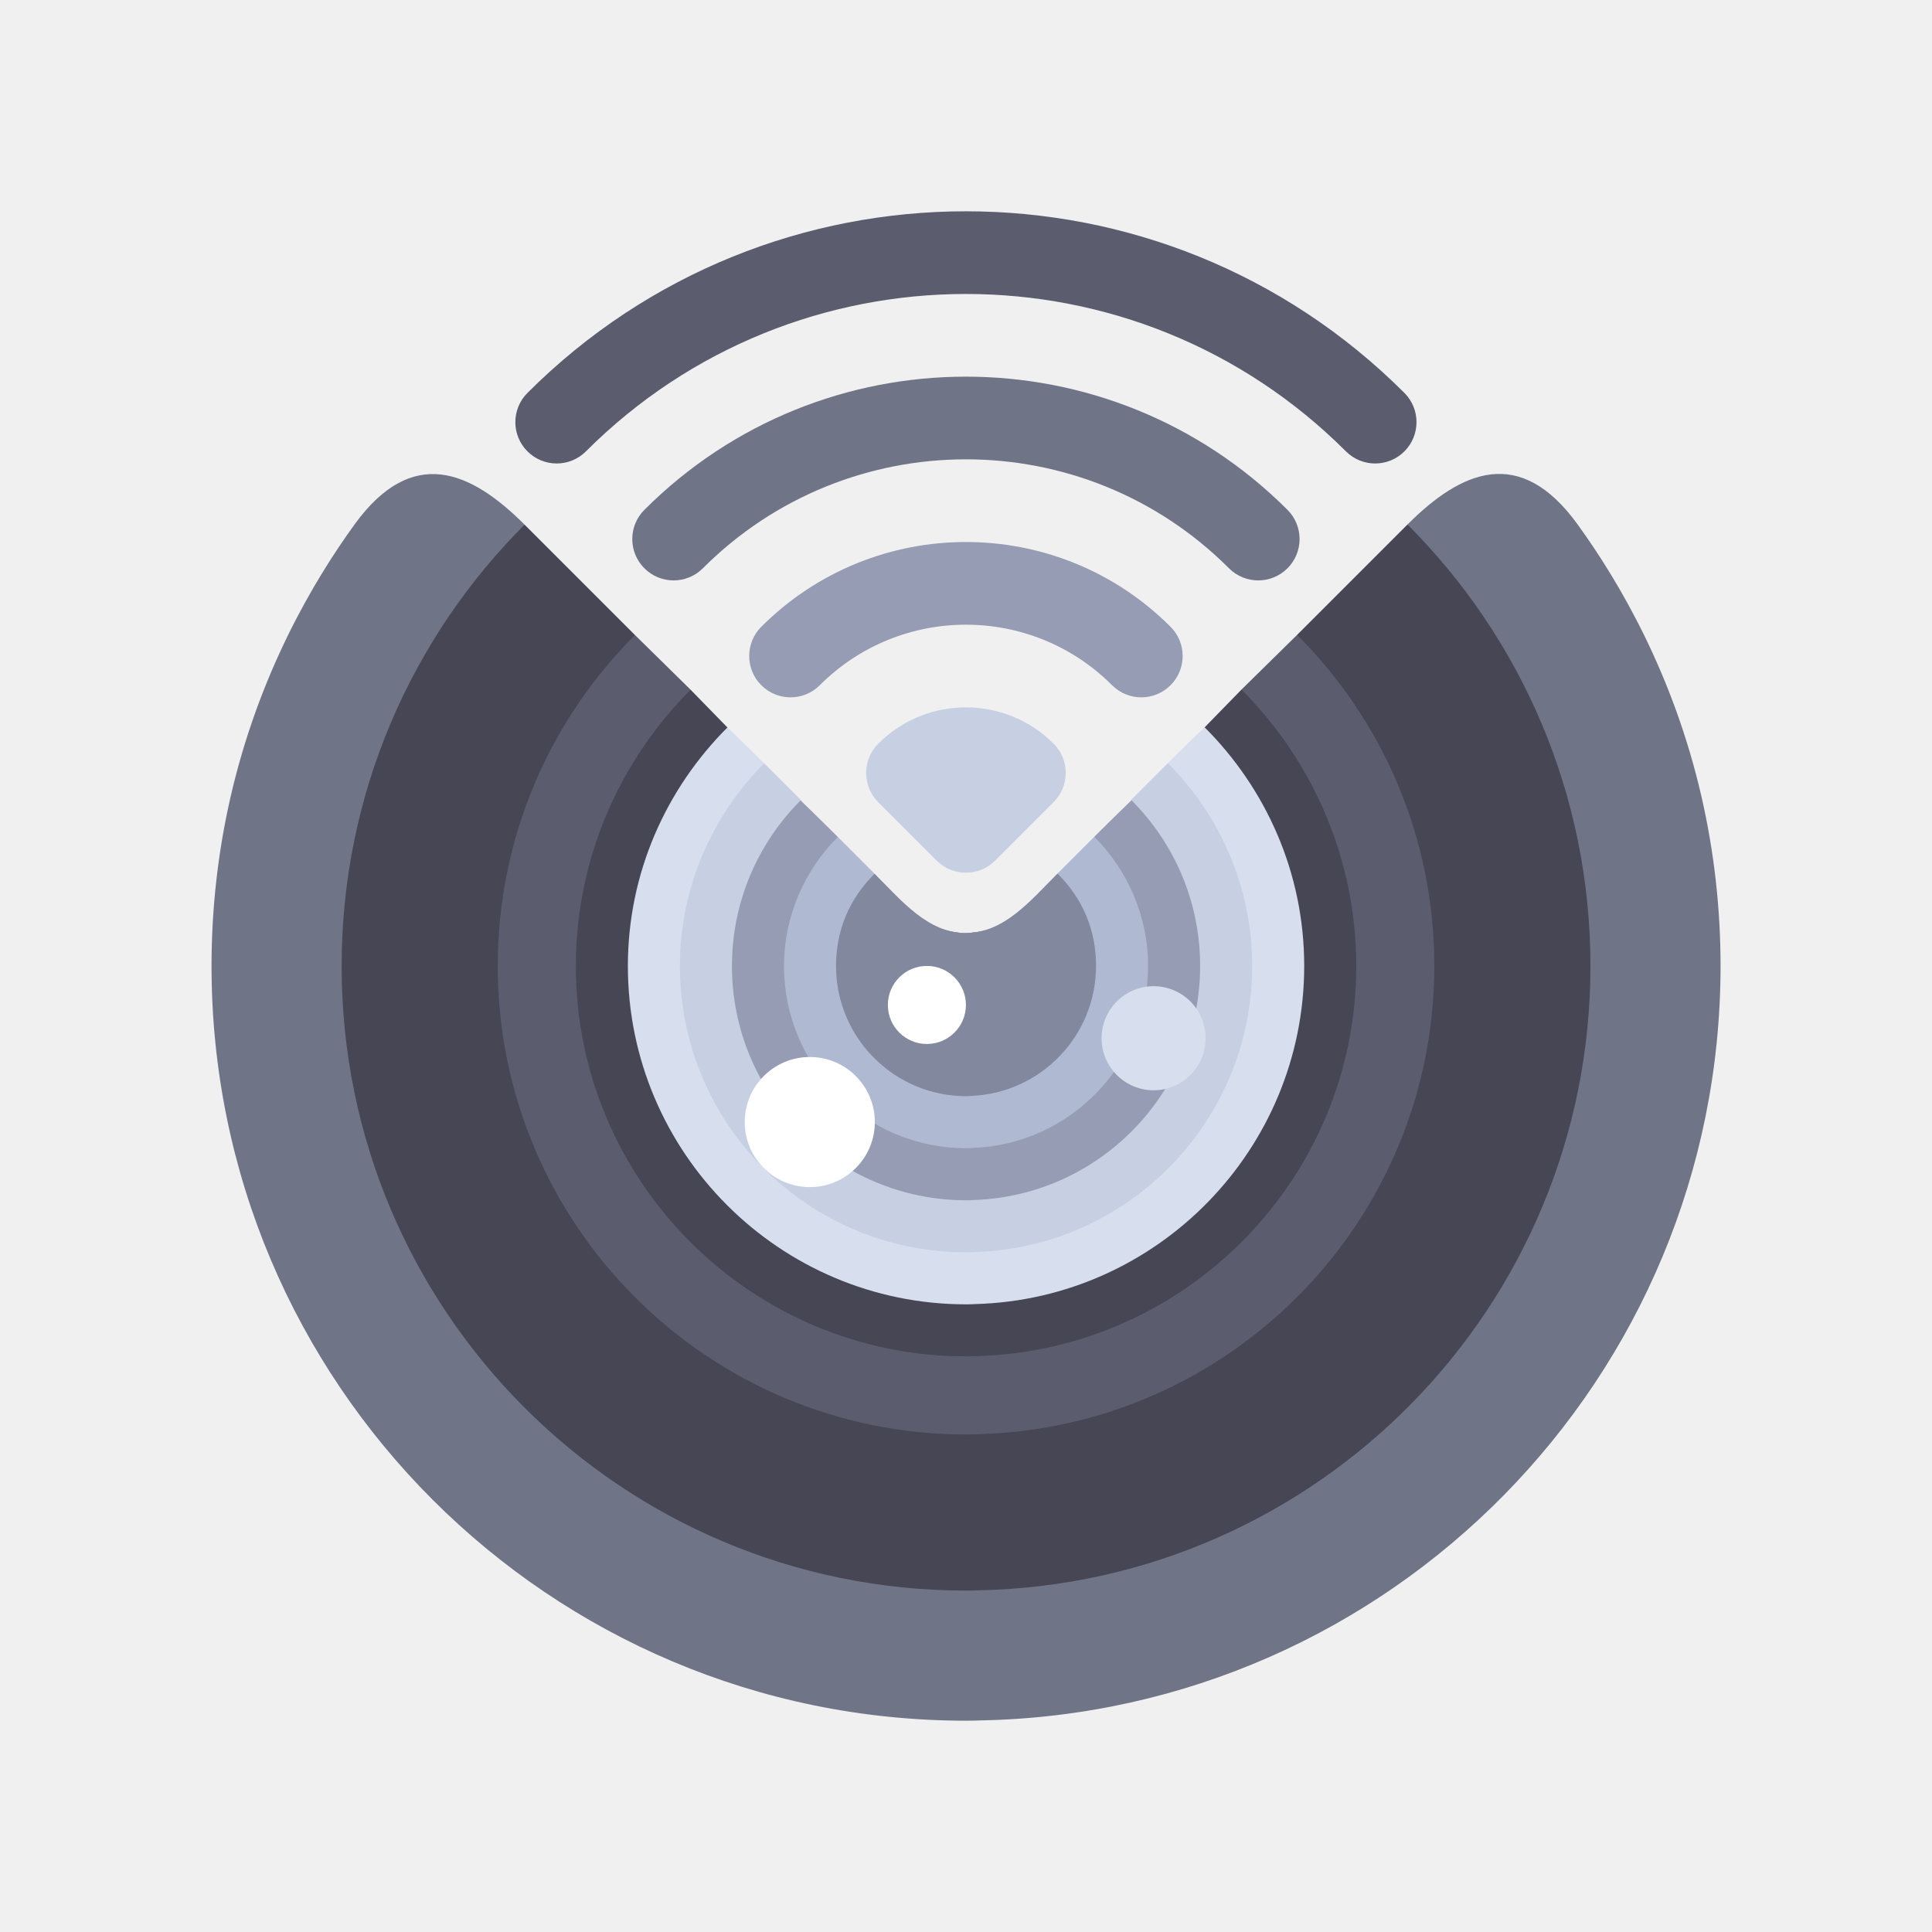
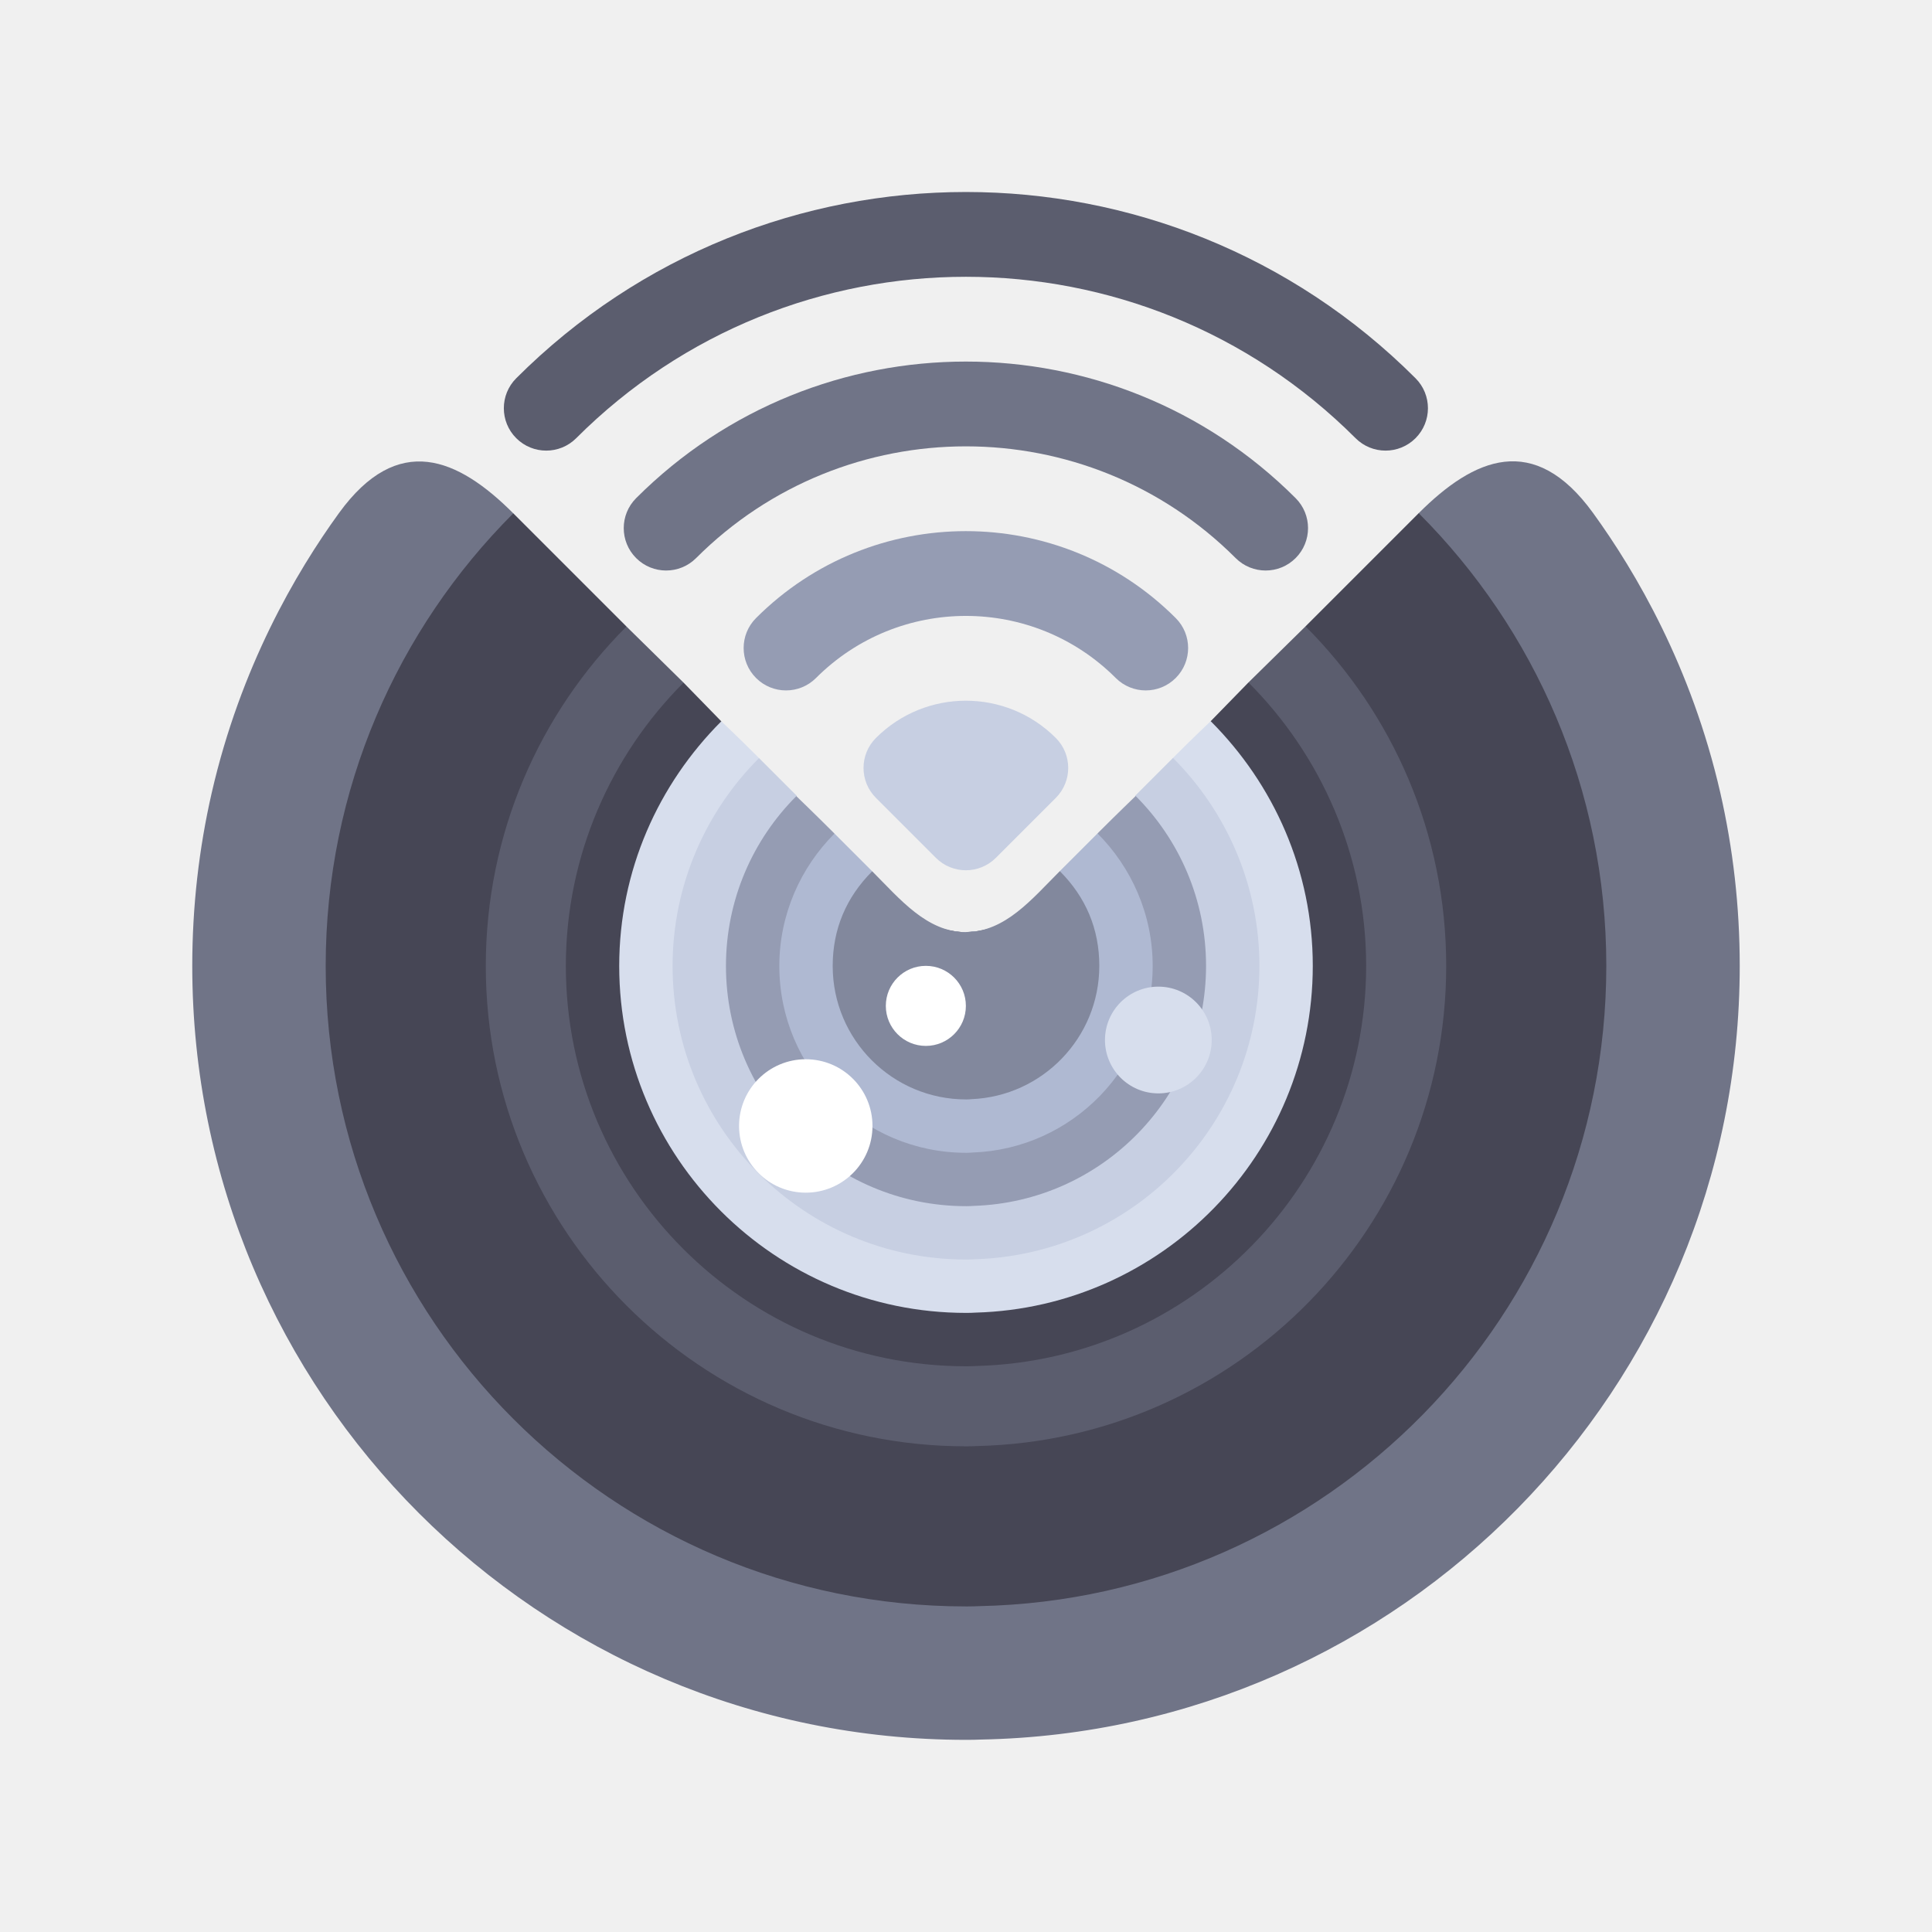
<svg xmlns="http://www.w3.org/2000/svg" width="100%" height="100%" viewBox="0 0 1024 1024" version="1.1" xml:space="preserve" style="fill-rule:evenodd;clip-rule:evenodd;stroke-linejoin:round;stroke-miterlimit:2;">
-   <g id="Layer1">
-     <path d="M512,494.561c0.027,-0.051 0.041,-0.077 0.041,-0.077c25.815,-0.029 30.389,-12.915 48.675,-31.201l0.12,0.12l185.164,-184.403l-0,-1c28.619,-28.62 59.621,-42.199 90.127,-0.1c22.155,30.574 50.815,79.479 65.748,144.552c6.579,28.776 10.053,58.736 10.053,89.506c0,218.323 -174.923,395.791 -392.265,399.897c-2.193,0.094 -4.434,0.144 -6.722,0.148l-0.859,0.002c-220.897,0 -399.969,-179.073 -399.969,-399.97c0,-30.77 3.474,-60.73 10.053,-89.506c14.933,-65.073 43.593,-113.978 65.748,-144.552c30.506,-42.099 61.508,-28.52 90.127,0.1l0,1l185.164,184.403l0.12,-0.12c18.286,18.286 22.86,31.172 48.675,31.201Z" style="fill:#707487;" />
-     <path d="M512,494.561c0.027,-0.051 0.041,-0.077 0.041,-0.077c13.476,-0.018 35.12,-8.002 48.675,-31.201l0.12,0.12l126.666,-125.915l-0.003,-0.989l58.501,-58.499c59.9,59.902 96.968,142.553 96.968,233.958c0,180.487 -144.451,327.234 -324.05,330.937c-1.974,0.093 -3.994,0.143 -6.061,0.147l-0.775,0.002c-182.812,0 -331.009,-148.197 -331.009,-331.009c0,-91.405 37.068,-174.056 96.968,-233.958l58.501,58.499l-0.003,0.99l126.666,125.914l0.12,-0.12c13.555,23.199 35.199,31.183 48.675,31.201Z" style="fill:#464655;" />
-     <path d="M512,494.562c0.027,-0.052 0.041,-0.078 0.041,-0.078c26.074,-0.026 28.526,-11.051 48.675,-31.2l0.12,0.12c15.051,-15.048 64.699,-64.44 97.163,-96.904l0.001,-1.001l29.499,-29c44.938,44.936 72.718,106.953 72.718,175.462c0,135.032 -108.042,245.028 -242.321,248.185c-1.674,0.092 -3.394,0.141 -5.159,0.145c-0.218,0.002 -0.438,0.002 -0.657,0.002c-137.016,0 -248.256,-111.239 -248.256,-248.255c0,-68.509 27.78,-130.526 72.718,-175.462l29.499,29l0.001,1.002c32.464,32.464 82.112,81.855 97.163,96.903l0.12,-0.12c20.149,20.149 22.601,31.175 48.675,31.201Z" style="fill:#5b5d6e;" />
-     <path d="M512,494.562c0.027,-0.052 0.041,-0.078 0.041,-0.078c25.775,-0.032 28.625,-11.152 48.675,-31.201l0.12,0.12c14.026,-14.004 66.99,-65.872 77.664,-76.91l-0.001,-0.994l19.501,-20c37.46,37.461 60.84,89.419 60.84,146.459c0,112.287 -89.904,203.956 -201.514,206.812c-1.505,0.091 -3.054,0.14 -4.648,0.144l-0.596,0.002c-114.081,0 -206.881,-92.8 -206.881,-206.881c0,-57.04 23.38,-108.998 60.84,-146.459l19.501,20l-0.001,0.995c10.674,11.038 63.638,62.905 77.664,76.909l0.12,-0.12c20.05,20.049 22.9,31.17 48.675,31.202Z" style="fill:#464655;" />
-     <path d="M512,494.562c0.027,-0.052 0.041,-0.078 0.041,-0.078c25.981,-0.034 29.081,-11.607 48.676,-31.201l0.12,0.12c14.35,-14.35 40.181,-39.852 58.162,-57.904l0,-1c11.331,-11.375 19.5,-19 19.5,-19c32.466,32.466 52.758,77.029 52.758,126.459c-0,97.209 -77.767,176.6 -174.352,179.229c-1.382,0.09 -2.808,0.138 -4.277,0.142c-0.182,0.002 -0.365,0.002 -0.548,0.002c-98.861,0 -179.296,-80.434 -179.296,-179.296c0,-49.43 20.292,-93.993 52.758,-126.459c-0,0 8.169,7.626 19.5,19.001l-0,0.999c17.981,18.052 43.812,43.554 58.162,57.904l0.12,-0.12c19.595,19.594 22.695,31.168 48.676,31.202Z" style="fill:#d7deed;" />
-     <path d="M512.001,494.563c0.026,-0.053 0.04,-0.079 0.04,-0.079c25.371,-0.037 30.589,-13.114 48.675,-31.2l0.12,0.121c11.019,-11.019 26.36,-26.09 38.664,-38.405l0,-1c11.049,-11.058 19.5,-19.5 19.5,-19.5c27.462,27.462 44.673,65.595 44.673,107.461c0,82.229 -65.561,149.266 -147.218,151.647c-1.25,0.089 -2.543,0.136 -3.878,0.14l-0.497,0.002c-83.732,0 -151.712,-67.98 -151.712,-151.712c0,-41.866 17.211,-79.999 44.673,-107.461c0,0 8.451,8.442 19.5,19.5l0,1c12.304,12.315 27.645,27.386 38.664,38.405l0.12,-0.121c18.086,18.086 23.304,31.163 48.675,31.2c0,0 0,0.001 0.001,0.002Z" style="fill:#c7cfe2;" />
-     <path d="M512.001,494.563c0.026,-0.052 0.039,-0.079 0.04,-0.079c26.724,-0.053 34.06,-16.585 48.675,-31.2l0.121,0.12c3.316,-3.314 11.217,-10.952 19.158,-18.902l-0.001,-0.987c9.885,-9.896 19.72,-19.348 19.72,-19.348c22.468,22.47 36.375,53.54 36.375,87.794c0,67.172 -53.469,121.952 -120.132,124.065c-1.105,0.088 -2.25,0.134 -3.436,0.138c-0.146,0.002 -0.293,0.002 -0.441,0.002c-68.509,0 -124.128,-55.619 -124.128,-124.128c0,-34.254 13.907,-65.324 36.375,-87.794c0,0 9.835,9.452 19.72,19.348l-0.001,0.988c7.941,7.95 15.842,15.587 19.158,18.901l0.121,-0.12c14.615,14.615 21.951,31.147 48.675,31.2c0,0 0,0.001 0.001,0.002Z" style="fill:#959cb3;" />
-     <path d="M512.002,494.564c0.025,-0.053 0.038,-0.08 0.039,-0.08c27.332,-0.068 37.072,-19.063 48.459,-30.492l0.002,-0.987l19.492,-19.49c17.475,17.476 28.512,41.802 28.512,68.443c0,52.133 -41.412,94.672 -93.107,96.485c-0.942,0.086 -1.922,0.132 -2.941,0.135l-0.378,0.002c-53.284,0 -96.545,-43.261 -96.545,-96.545c0,-26.641 11.037,-50.967 28.512,-68.443l19.492,19.491l0.002,0.987c11.387,11.429 21.127,30.423 48.459,30.491c0,0 0.001,0.001 0.002,0.003Z" style="fill:#afb9d2;" />
-     <path d="M512.003,494.566c0.024,-0.054 0.037,-0.082 0.038,-0.082c20.26,-0.068 34.117,-17.135 48.461,-31.479c13.457,13.457 20.418,29.923 20.418,48.953c-0,37.125 -29.399,67.437 -66.166,68.905c-0.753,0.083 -1.542,0.128 -2.366,0.131c-0.102,0.002 -0.204,0.002 -0.306,0.002c-38.061,0 -68.961,-30.9 -68.961,-68.961c0,-19.03 6.961,-35.495 20.418,-48.952c14.344,14.344 28.201,31.41 48.461,31.478c0,0 0.001,0.002 0.003,0.005Z" style="fill:#82889d;" />
-     <circle cx="611.431" cy="550.289" r="27.584" style="fill:#d7deed;" />
-     <circle cx="491.27" cy="532.648" r="20.688" style="fill:#fff;" />
-     <circle cx="429.206" cy="594.712" r="34.48" style="fill:#fff;" />
-   </g>
-   <g id="Layer2">
-     <path d="M310.55,239.239c-8.556,8.556 -22.429,8.556 -30.985,0c-8.557,-8.556 -8.557,-22.43 0,-30.986c128.349,-128.349 336.441,-128.349 464.793,0c8.555,8.556 8.555,22.43 0,30.986c-8.556,8.556 -22.43,8.556 -30.987,0c-111.235,-111.235 -291.584,-111.235 -402.82,0l-0.001,0Z" style="fill:#5b5d6e;" />
-     <path d="M372.523,301.21c-8.556,8.558 -22.429,8.558 -30.986,0c-8.556,-8.556 -8.556,-22.429 0,-30.986c94.123,-94.121 246.725,-94.121 340.848,0c8.556,8.557 8.556,22.43 0,30.986c-8.558,8.558 -22.43,8.558 -30.986,0c-77.011,-77.009 -201.867,-77.009 -278.877,0l0.001,0Z" style="fill:#707487;" />
-     <path d="M434.496,363.185c-8.558,8.557 -22.431,8.557 -30.987,0c-8.556,-8.558 -8.556,-22.43 0,-30.985c59.896,-59.898 157.008,-59.898 216.902,0c8.558,8.555 8.558,22.427 0,30.985c-8.555,8.557 -22.427,8.557 -30.986,0c-42.782,-42.785 -112.147,-42.785 -154.929,0Z" style="fill:#959cb3;" />
-     <path d="M465.477,394.169c25.671,-25.67 67.29,-25.67 92.958,0c8.558,8.556 8.558,22.431 -0,30.986l-30.986,30.986c-8.556,8.556 -22.43,8.556 -30.985,0l-30.987,-30.986c-8.556,-8.555 -8.556,-22.43 -0,-30.986Z" style="fill:#c7cfe2;" />
+   <g id="template">
+     <path d="M511.978,494.078c0.028,-0.052 0.043,-0.079 0.043,-0.079c26.472,-0.03 31.163,-13.244 49.915,-31.996l0.123,0.123l189.88,-189.1l0,-1.026c29.349,-29.349 61.141,-43.274 92.424,-0.102c22.719,31.353 52.109,81.503 67.422,148.234c6.747,29.509 10.31,60.232 10.31,91.786c-0,223.885 -179.38,405.873 -402.257,410.085c-2.249,0.096 -4.547,0.148 -6.893,0.152l-0.881,0.002c-226.524,-0 -410.159,-183.635 -410.159,-410.159c-0,-31.554 3.562,-62.277 10.309,-91.787c15.313,-66.73 44.703,-116.881 67.423,-148.234c31.283,-43.171 63.075,-29.246 92.423,0.103l-0,1.025l189.881,189.101l0.123,-0.123c18.752,18.752 23.442,31.966 49.915,31.996l-0.001,-0.001Z" style="fill:#707487;" />
+     <path d="M511.978,494.078c0.028,-0.052 0.043,-0.079 0.043,-0.079c13.819,-0.018 36.014,-8.206 49.915,-31.996l0.123,0.123l129.892,-129.122l-0.003,-1.014l59.991,-59.99c61.427,61.428 99.439,146.185 99.439,239.918c-0,185.085 -148.131,335.571 -332.305,339.367c-2.024,0.096 -4.095,0.147 -6.215,0.151l-0.795,0.002c-187.469,0 -339.441,-151.972 -339.441,-339.441c-0,-93.734 38.012,-178.49 99.438,-239.918l59.991,59.989l-0.003,1.015l129.893,129.122l0.123,-0.123c13.901,23.79 36.096,31.977 49.915,31.996l-0.001,0Z" style="fill:#464655;" />
+     <path d="M511.978,494.081c0.028,-0.054 0.043,-0.08 0.043,-0.08c26.738,-0.027 29.252,-11.333 49.915,-31.995l0.123,0.123c15.434,-15.431 66.347,-66.082 99.638,-99.373l0.001,-1.026l30.25,-29.739c46.083,46.081 74.571,109.677 74.571,179.932c-0,138.472 -110.794,251.27 -248.494,254.507c-1.716,0.094 -3.48,0.145 -5.29,0.149c-0.224,0.002 -0.449,0.002 -0.674,0.002c-140.506,-0 -254.579,-114.073 -254.579,-254.58c-0,-70.254 28.488,-133.851 74.57,-179.931l30.251,29.738l0.001,1.028c33.291,33.291 84.204,83.94 99.638,99.371l0.123,-0.123c20.663,20.663 23.177,31.97 49.915,31.996l-0.002,0.001Z" style="fill:#5b5d6e;" />
+     <path d="M511.978,494.081c0.028,-0.054 0.043,-0.08 0.043,-0.08c26.431,-0.033 29.354,-11.437 49.915,-31.996l0.123,0.123c14.383,-14.361 68.696,-67.55 79.642,-78.87l-0.001,-1.019l19.998,-20.509c38.414,38.415 62.39,91.697 62.39,150.19c-0,115.147 -92.195,209.151 -206.648,212.08c-1.543,0.094 -3.132,0.144 -4.766,0.148l-0.611,0.002c-116.988,-0 -212.152,-95.164 -212.152,-212.151c0,-58.493 23.976,-111.775 62.39,-150.19l19.998,20.509l-0.001,1.021c10.946,11.319 65.259,64.507 79.642,78.868l0.124,-0.123c20.56,20.56 23.483,31.964 49.914,31.997Z" style="fill:#464655;" />
+     <path d="M511.978,494.081c0.028,-0.054 0.043,-0.08 0.043,-0.08c26.642,-0.035 29.821,-11.903 49.915,-31.996l0.124,0.123c14.715,-14.716 41.204,-40.867 59.643,-59.379l0,-1.026c11.62,-11.664 19.997,-19.484 19.997,-19.484c33.293,33.293 54.102,78.992 54.102,129.681c0,99.685 -79.748,181.099 -178.794,183.795c-1.417,0.092 -2.879,0.141 -4.385,0.145c-0.187,0.002 -0.375,0.002 -0.563,0.002c-101.379,0 -183.863,-82.483 -183.863,-183.863c-0,-50.69 20.809,-96.388 54.102,-129.681c0,0 8.377,7.82 19.997,19.485l-0,1.025c18.439,18.512 44.928,44.663 59.643,59.379l0.124,-0.123c20.094,20.093 23.273,31.962 49.915,31.997Z" style="fill:#d7deed;" />
+     <path d="M511.981,494.081c0.026,-0.055 0.041,-0.081 0.041,-0.081c26.017,-0.038 31.368,-13.448 49.915,-31.995l0.123,0.124c11.3,-11.3 27.031,-26.755 39.649,-39.384l-0,-1.025c11.33,-11.34 19.997,-19.997 19.997,-19.997c28.161,28.162 45.81,67.266 45.81,110.199c0,84.324 -67.231,153.068 -150.968,155.51c-1.282,0.091 -2.608,0.139 -3.977,0.144l-0.509,0.002c-85.865,-0 -155.577,-69.712 -155.577,-155.577c-0,-42.933 17.649,-82.037 45.811,-110.199c-0,0 8.666,8.657 19.997,19.997l-0,1.025c12.617,12.629 28.349,28.084 39.649,39.384l0.123,-0.124c18.546,18.547 23.897,31.957 49.915,31.995c-0,-0 -0,0.001 0.001,0.002Z" style="fill:#c7cfe2;" />
+     <path d="M511.981,494.081c0.026,-0.054 0.04,-0.081 0.041,-0.081c27.404,-0.055 34.927,-17.008 49.915,-31.995l0.124,0.123c3.4,-3.399 11.503,-11.231 19.646,-19.384l-0.001,-1.012c10.137,-10.148 20.222,-19.841 20.222,-19.841c23.041,23.043 37.302,54.904 37.302,90.031c-0,68.883 -54.831,125.059 -123.193,127.225c-1.133,0.091 -2.307,0.138 -3.523,0.142c-0.15,0.002 -0.3,0.002 -0.452,0.002c-70.255,-0 -127.29,-57.036 -127.29,-127.29c-0,-35.127 14.261,-66.988 37.301,-90.031c0,0 10.086,9.693 20.223,19.841l-0.001,1.013c8.143,8.153 16.245,15.984 19.646,19.383l0.124,-0.123c14.987,14.987 22.51,31.94 49.915,31.995c-0,-0 -0,0.001 0.001,0.002Z" style="fill:#959cb3;" />
+     <path d="M511.981,494.083c0.025,-0.054 0.039,-0.082 0.04,-0.082c28.028,-0.07 38.016,-19.548 49.693,-31.269l0.002,-1.012l19.989,-19.986c17.92,17.921 29.238,42.867 29.238,70.186c0,53.461 -42.467,97.084 -95.479,98.943c-0.966,0.088 -1.971,0.136 -3.015,0.139l-0.388,0.002c-54.642,-0 -99.005,-44.363 -99.005,-99.005c0,-27.319 11.318,-52.265 29.239,-70.186l19.988,19.987l0.002,1.012c11.677,11.72 21.666,31.198 49.694,31.268c-0,0 0.001,0.001 0.002,0.003Z" style="fill:#afb9d2;" />
+     <path d="M511.983,494.085c0.025,-0.055 0.038,-0.084 0.039,-0.084c20.776,-0.069 34.986,-17.571 49.696,-32.281c13.8,13.8 20.938,30.686 20.938,50.201c-0,38.07 -30.148,69.154 -67.852,70.66c-0.772,0.085 -1.581,0.131 -2.426,0.134c-0.104,0.002 -0.209,0.002 -0.314,0.002c-39.03,0 -70.718,-31.687 -70.718,-70.717c0,-19.515 7.139,-36.4 20.939,-50.2c14.709,14.71 28.919,32.211 49.695,32.28c0,0 0.001,0.002 0.003,0.005Z" style="fill:#82889d;" />
+     <circle cx="613.944" cy="551.227" r="28.287" style="fill:#d7deed;" />
+     <circle cx="490.721" cy="533.138" r="21.215" style="fill:#fff;" />
+     <circle cx="427.075" cy="596.781" r="35.358" style="fill:#fff;" />
+     <path d="M305.398,232.253c-8.774,8.774 -23.001,8.774 -31.774,-0c-8.775,-8.774 -8.775,-23.002 -0,-31.776c131.618,-131.618 345.011,-131.618 476.633,0c8.773,8.774 8.773,23.002 0,31.776c-8.773,8.774 -23.001,8.774 -31.776,-0c-114.069,-114.069 -299.012,-114.069 -413.082,-0l-0.001,-0Z" style="fill:#5b5d6e;" />
+     <path d="M368.95,295.803c-8.774,8.776 -23.001,8.776 -31.776,0c-8.774,-8.774 -8.774,-23 0,-31.775c96.521,-96.519 253.01,-96.519 349.53,-0c8.774,8.775 8.774,23.001 0,31.775c-8.775,8.776 -23.001,8.776 -31.775,0c-78.973,-78.971 -207.009,-78.971 -285.981,0l0.002,0Z" style="fill:#707487;" />
+     <path d="M432.501,359.355c-8.776,8.775 -23.002,8.775 -31.776,0c-8.774,-8.776 -8.774,-23.001 0,-31.774c61.422,-61.424 161.008,-61.424 222.427,-0c8.776,8.773 8.776,22.998 0,31.774c-8.772,8.775 -22.998,8.775 -31.775,0c-43.872,-43.875 -115.004,-43.875 -158.876,0Z" style="fill:#959cb3;" />
+     <path d="M464.27,391.129c26.325,-26.324 69.004,-26.324 95.326,-0c8.776,8.774 8.776,23.002 0,31.775l-31.775,31.775c-8.774,8.774 -23.001,8.774 -31.774,0l-31.777,-31.775c-8.774,-8.773 -8.774,-23.001 0,-31.775Z" style="fill:#c7cfe2;" />
  </g>
</svg>
